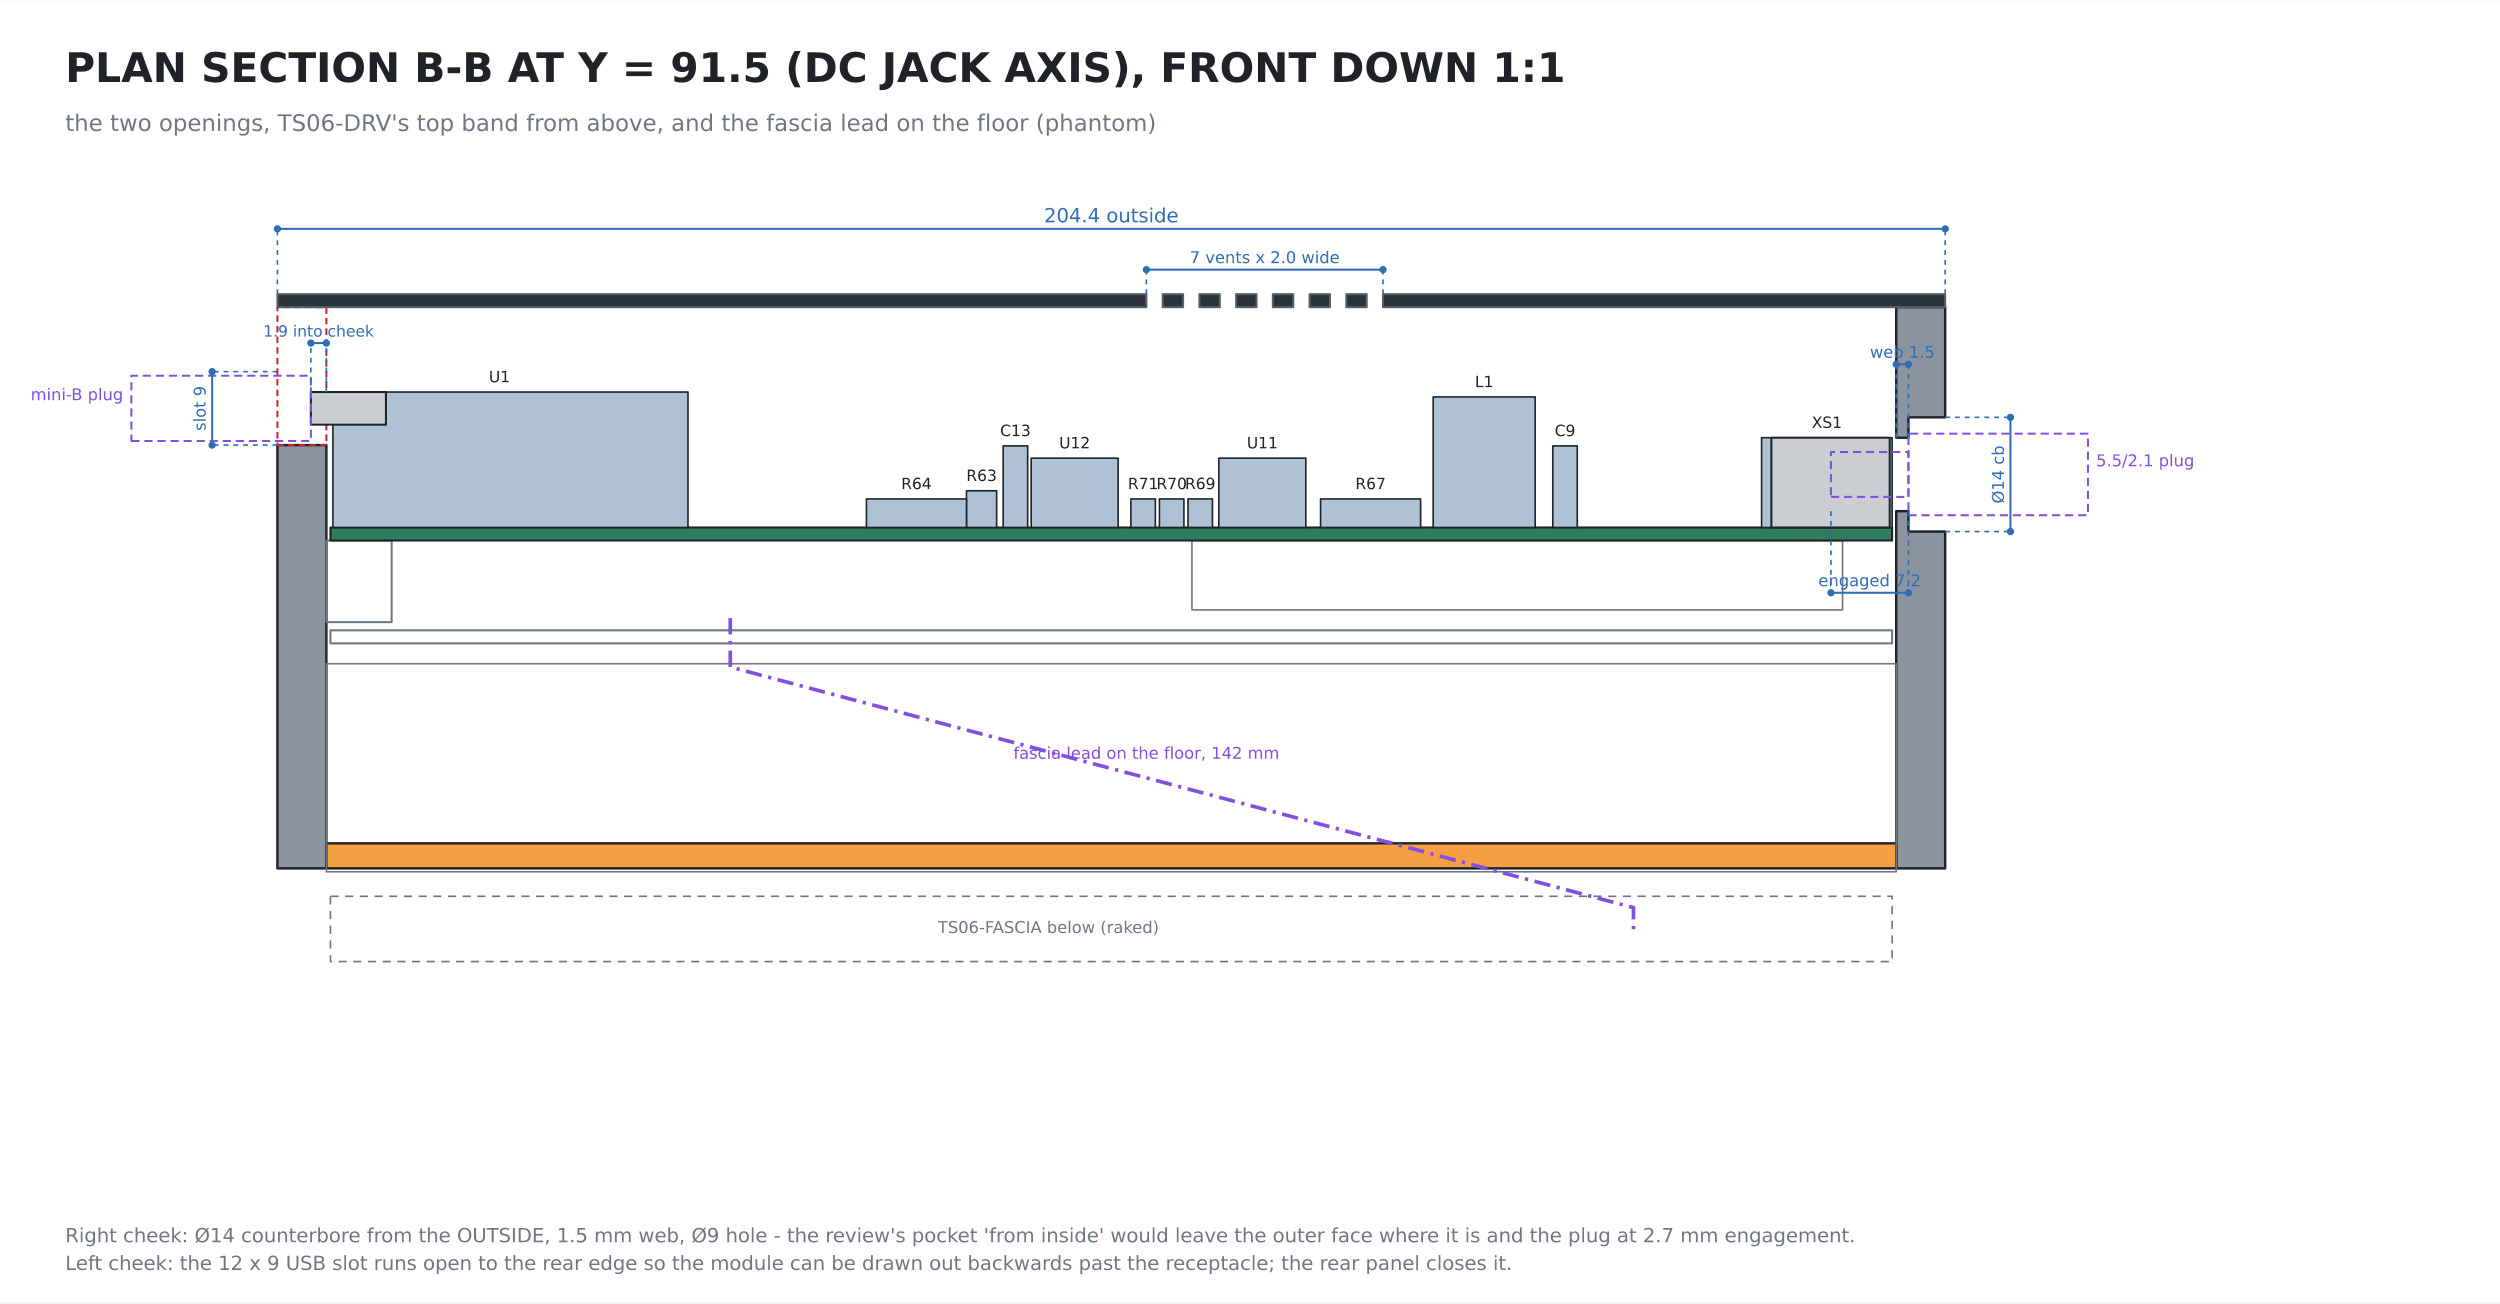
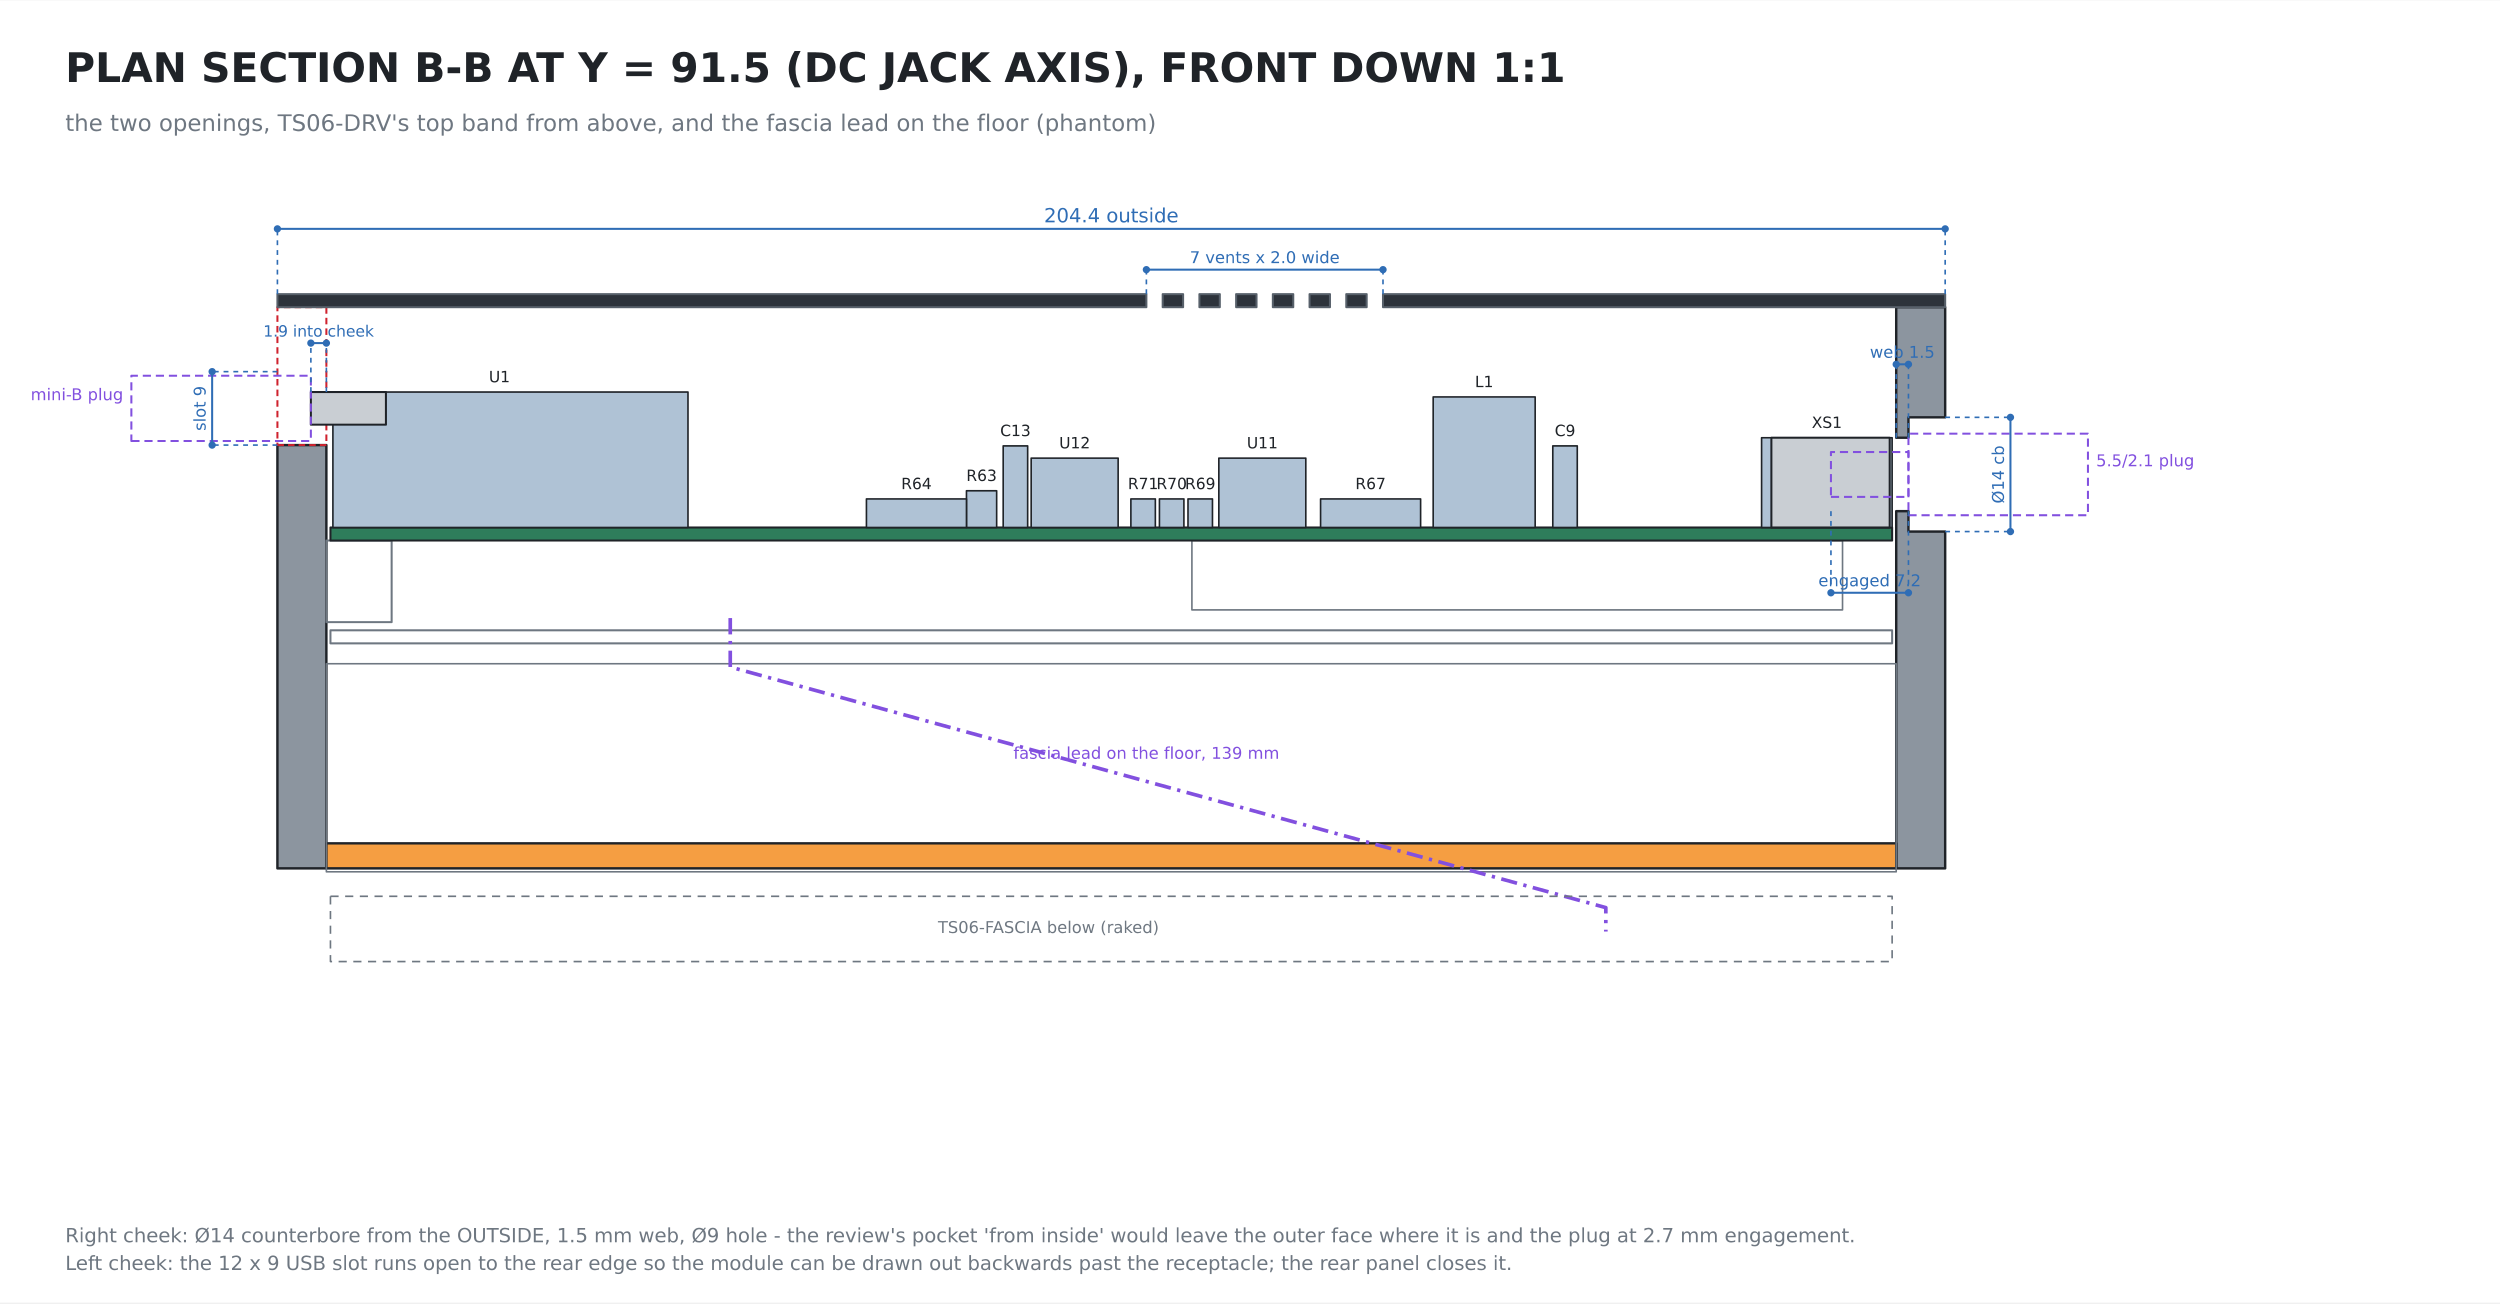
<svg xmlns="http://www.w3.org/2000/svg" viewBox="0 0 306.4 159.6" width="1226" height="639">
  <rect x="0" y="0" width="306.4" height="159.6" fill="#FFFFFF" />
  <text x="8" y="10" font-family="DejaVu Sans, Arial, Helvetica, sans-serif" font-size="5" font-weight="700" fill="#1F2328">PLAN SECTION B-B AT Y = 91.5 (DC JACK AXIS), FRONT DOWN  1:1</text>
  <text x="8" y="16" font-family="DejaVu Sans, Arial, Helvetica, sans-serif" font-size="2.8" fill="#6E7781">the two openings, TS06-DRV's top band from above, and the fascia lead on the floor (phantom)</text>
  <polygon points="34.00,106.38 40.00,106.38 40.00,54.50 34.00,54.50" fill="#8C959F" stroke="#1F2328" stroke-width="0.30" stroke-linejoin="round" />
  <polygon points="34.00,54.50 40.00,54.50 40.00,37.60 34.00,37.60" fill="none" stroke="#CF222E" stroke-width="0.25" stroke-linejoin="round" stroke-dasharray="0.8 0.5" />
  <polygon points="232.40,106.38 238.40,106.38 238.40,65.10 233.90,65.10 233.90,62.60 232.40,62.60" fill="#8C959F" stroke="#1F2328" stroke-width="0.30" stroke-linejoin="round" />
  <polygon points="232.40,53.60 233.90,53.60 233.90,51.10 238.40,51.10 238.40,37.60 232.40,37.60" fill="#8C959F" stroke="#1F2328" stroke-width="0.30" stroke-linejoin="round" />
  <polygon points="40.00,106.38 232.40,106.38 232.40,103.31 40.00,103.31" fill="#F59E42" stroke="#1F2328" stroke-width="0.30" stroke-linejoin="round" />
  <polygon points="34.00,37.60 140.50,37.60 140.50,36.00 34.00,36.00" fill="#2D333B" stroke="#57606A" stroke-width="0.25" stroke-linejoin="round" />
  <polygon points="142.50,37.60 145.00,37.60 145.00,36.00 142.50,36.00" fill="#2D333B" stroke="#57606A" stroke-width="0.25" stroke-linejoin="round" />
  <polygon points="147.00,37.60 149.50,37.60 149.50,36.00 147.00,36.00" fill="#2D333B" stroke="#57606A" stroke-width="0.25" stroke-linejoin="round" />
  <polygon points="151.50,37.60 154.00,37.60 154.00,36.00 151.50,36.00" fill="#2D333B" stroke="#57606A" stroke-width="0.25" stroke-linejoin="round" />
  <polygon points="156.00,37.60 158.50,37.60 158.50,36.00 156.00,36.00" fill="#2D333B" stroke="#57606A" stroke-width="0.25" stroke-linejoin="round" />
  <polygon points="160.50,37.60 163.00,37.60 163.00,36.00 160.50,36.00" fill="#2D333B" stroke="#57606A" stroke-width="0.25" stroke-linejoin="round" />
  <polygon points="165.00,37.60 167.50,37.60 167.50,36.00 165.00,36.00" fill="#2D333B" stroke="#57606A" stroke-width="0.25" stroke-linejoin="round" />
  <polygon points="169.50,37.60 238.40,37.60 238.40,36.00 169.50,36.00" fill="#2D333B" stroke="#57606A" stroke-width="0.25" stroke-linejoin="round" />
  <polygon points="40.50,78.80 231.90,78.80 231.90,77.20 40.50,77.20" fill="none" stroke="#6E7781" stroke-width="0.25" stroke-linejoin="round" />
  <polygon points="40.00,106.80 232.40,106.80 232.40,81.30 40.00,81.30" fill="none" stroke="#6E7781" stroke-width="0.20" stroke-linejoin="round" />
  <polygon points="146.08,74.70 225.82,74.70 225.82,66.20 146.08,66.20" fill="none" stroke="#6E7781" stroke-width="0.20" stroke-linejoin="round" />
  <polygon points="40.00,76.20 48.00,76.20 48.00,66.20 40.00,66.20" fill="none" stroke="#6E7781" stroke-width="0.25" stroke-linejoin="round" />
  <polygon points="40.50,66.20 231.90,66.20 231.90,64.60 40.50,64.60" fill="#2E7D5B" stroke="#1F2328" stroke-width="0.25" stroke-linejoin="round" />
  <polygon points="122.95,64.60 125.95,64.60 125.95,54.60 122.95,54.60" fill="#AFC2D5" stroke="#1F2328" stroke-width="0.20" stroke-linejoin="round" />
  <text x="124.45" y="53.40" font-family="DejaVu Sans, Arial, Helvetica, sans-serif" font-size="1.90" fill="#1F2328" text-anchor="middle" font-weight="400">C13</text>
  <polygon points="190.31,64.60 193.31,64.60 193.31,54.60 190.31,54.60" fill="#AFC2D5" stroke="#1F2328" stroke-width="0.20" stroke-linejoin="round" />
  <text x="191.81" y="53.40" font-family="DejaVu Sans, Arial, Helvetica, sans-serif" font-size="1.90" fill="#1F2328" text-anchor="middle" font-weight="400">C9</text>
  <polygon points="175.65,64.60 188.15,64.60 188.15,48.60 175.65,48.60" fill="#AFC2D5" stroke="#1F2328" stroke-width="0.20" stroke-linejoin="round" />
  <text x="181.90" y="47.40" font-family="DejaVu Sans, Arial, Helvetica, sans-serif" font-size="1.90" fill="#1F2328" text-anchor="middle" font-weight="400">L1</text>
  <polygon points="118.45,64.60 122.15,64.60 122.15,60.10 118.45,60.10" fill="#AFC2D5" stroke="#1F2328" stroke-width="0.20" stroke-linejoin="round" />
  <text x="120.30" y="58.90" font-family="DejaVu Sans, Arial, Helvetica, sans-serif" font-size="1.90" fill="#1F2328" text-anchor="middle" font-weight="400">R63</text>
  <polygon points="106.19,64.60 118.45,64.60 118.45,61.10 106.19,61.10" fill="#AFC2D5" stroke="#1F2328" stroke-width="0.20" stroke-linejoin="round" />
  <text x="112.32" y="59.90" font-family="DejaVu Sans, Arial, Helvetica, sans-serif" font-size="1.90" fill="#1F2328" text-anchor="middle" font-weight="400">R64</text>
  <polygon points="161.85,64.60 174.11,64.60 174.11,61.10 161.85,61.10" fill="#AFC2D5" stroke="#1F2328" stroke-width="0.20" stroke-linejoin="round" />
  <text x="167.98" y="59.90" font-family="DejaVu Sans, Arial, Helvetica, sans-serif" font-size="1.90" fill="#1F2328" text-anchor="middle" font-weight="400">R67</text>
  <polygon points="145.60,64.60 148.60,64.60 148.60,61.10 145.60,61.10" fill="#AFC2D5" stroke="#1F2328" stroke-width="0.20" stroke-linejoin="round" />
  <text x="147.10" y="59.90" font-family="DejaVu Sans, Arial, Helvetica, sans-serif" font-size="1.90" fill="#1F2328" text-anchor="middle" font-weight="400">R69</text>
  <polygon points="142.10,64.60 145.10,64.60 145.10,61.10 142.10,61.10" fill="#AFC2D5" stroke="#1F2328" stroke-width="0.20" stroke-linejoin="round" />
  <text x="143.60" y="59.90" font-family="DejaVu Sans, Arial, Helvetica, sans-serif" font-size="1.90" fill="#1F2328" text-anchor="middle" font-weight="400">R70</text>
  <polygon points="138.60,64.60 141.60,64.60 141.60,61.10 138.60,61.10" fill="#AFC2D5" stroke="#1F2328" stroke-width="0.20" stroke-linejoin="round" />
  <text x="140.10" y="59.90" font-family="DejaVu Sans, Arial, Helvetica, sans-serif" font-size="1.90" fill="#1F2328" text-anchor="middle" font-weight="400">R71</text>
  <polygon points="40.80,64.60 84.32,64.60 84.32,48.00 40.80,48.00" fill="#AFC2D5" stroke="#1F2328" stroke-width="0.20" stroke-linejoin="round" />
  <text x="61.21" y="46.80" font-family="DejaVu Sans, Arial, Helvetica, sans-serif" font-size="1.90" fill="#1F2328" text-anchor="middle" font-weight="400">U1</text>
  <polygon points="149.38,64.60 160.04,64.60 160.04,56.10 149.38,56.10" fill="#AFC2D5" stroke="#1F2328" stroke-width="0.20" stroke-linejoin="round" />
  <text x="154.71" y="54.90" font-family="DejaVu Sans, Arial, Helvetica, sans-serif" font-size="1.90" fill="#1F2328" text-anchor="middle" font-weight="400">U11</text>
  <polygon points="126.38,64.60 137.04,64.60 137.04,56.10 126.38,56.10" fill="#AFC2D5" stroke="#1F2328" stroke-width="0.20" stroke-linejoin="round" />
  <text x="131.71" y="54.90" font-family="DejaVu Sans, Arial, Helvetica, sans-serif" font-size="1.90" fill="#1F2328" text-anchor="middle" font-weight="400">U12</text>
  <polygon points="215.90,64.60 231.90,64.60 231.90,53.60 215.90,53.60" fill="#AFC2D5" stroke="#1F2328" stroke-width="0.20" stroke-linejoin="round" />
  <text x="223.90" y="52.40" font-family="DejaVu Sans, Arial, Helvetica, sans-serif" font-size="1.90" fill="#1F2328" text-anchor="middle" font-weight="400">XS1</text>
  <polygon points="38.10,52.00 47.30,52.00 47.30,48.00 38.10,48.00" fill="#C9CED3" stroke="#1F2328" stroke-width="0.25" stroke-linejoin="round" />
  <polygon points="16.10,54.00 38.10,54.00 38.10,46.00 16.10,46.00" fill="none" stroke="#8250DF" stroke-width="0.25" stroke-linejoin="round" stroke-dasharray="1 0.6" />
  <text x="15.10" y="49.00" font-family="DejaVu Sans, Arial, Helvetica, sans-serif" font-size="2.00" fill="#8250DF" text-anchor="end" font-weight="400">mini-B plug</text>
  <polygon points="217.10,64.60 231.60,64.60 231.60,53.60 217.10,53.60" fill="#C9CED3" stroke="#1F2328" stroke-width="0.25" stroke-linejoin="round" />
  <polygon points="224.40,60.85 233.90,60.85 233.90,55.35 224.40,55.35" fill="none" stroke="#8250DF" stroke-width="0.25" stroke-linejoin="round" stroke-dasharray="1 0.6" />
  <polygon points="233.90,63.10 255.90,63.10 255.90,53.10 233.90,53.10" fill="none" stroke="#8250DF" stroke-width="0.25" stroke-linejoin="round" stroke-dasharray="1 0.6" />
  <text x="256.90" y="57.10" font-family="DejaVu Sans, Arial, Helvetica, sans-serif" font-size="2.00" fill="#8250DF" text-anchor="start" font-weight="400">5.5/2.1 plug</text>
-   <polyline points="89.50,75.70 89.50,78.70 89.50,78.70 89.50,81.70 200.20,111.19 200.20,114.12" fill="none" stroke="#8250DF" stroke-width="0.45" stroke-linejoin="round" stroke-dasharray="2 0.8 0.4 0.8" />
-   <text x="140.50" y="92.95" font-family="DejaVu Sans, Arial, Helvetica, sans-serif" font-size="2.00" fill="#8250DF" text-anchor="middle" font-weight="400">fascia lead on the floor, 142 mm</text>
+   <polyline points="89.50,75.70 89.50,78.70 89.50,78.70 89.50,81.70 196.81,111.19 196.81,114.12" fill="none" stroke="#8250DF" stroke-width="0.45" stroke-linejoin="round" stroke-dasharray="2 0.8 0.4 0.8" />
+   <text x="140.50" y="92.95" font-family="DejaVu Sans, Arial, Helvetica, sans-serif" font-size="2.00" fill="#8250DF" text-anchor="middle" font-weight="400">fascia lead on the floor, 139 mm</text>
  <polygon points="40.50,109.80 231.90,109.80 231.90,117.80 40.50,117.80" fill="none" stroke="#6E7781" stroke-width="0.20" stroke-linejoin="round" stroke-dasharray="1 0.8" />
  <text x="128.50" y="114.30" font-family="DejaVu Sans, Arial, Helvetica, sans-serif" font-size="2.00" fill="#6E7781" text-anchor="middle" font-weight="400">TS06-FASCIA below (raked)</text>
  <line x1="238.40" y1="51.10" x2="246.40" y2="51.10" stroke="#2F6DB5" stroke-width="0.20" stroke-dasharray="0.6 0.6" />
  <line x1="238.40" y1="65.10" x2="246.40" y2="65.10" stroke="#2F6DB5" stroke-width="0.20" stroke-dasharray="0.6 0.6" />
  <line x1="246.40" y1="51.10" x2="246.40" y2="65.10" stroke="#2F6DB5" stroke-width="0.25" />
  <circle cx="246.40" cy="51.10" r="0.45" fill="#2F6DB5" />
  <circle cx="246.40" cy="65.10" r="0.45" fill="#2F6DB5" />
  <text x="245.60" y="58.10" font-family="DejaVu Sans, Arial, Helvetica, sans-serif" font-size="2.00" fill="#2F6DB5" text-anchor="middle" font-weight="400" transform="rotate(-90 245.60 58.10)">Ø14 cb</text>
  <line x1="232.40" y1="53.60" x2="232.40" y2="44.60" stroke="#2F6DB5" stroke-width="0.20" stroke-dasharray="0.6 0.6" />
  <line x1="233.90" y1="53.60" x2="233.90" y2="44.60" stroke="#2F6DB5" stroke-width="0.20" stroke-dasharray="0.6 0.6" />
  <line x1="232.40" y1="44.60" x2="233.90" y2="44.60" stroke="#2F6DB5" stroke-width="0.25" />
  <circle cx="232.40" cy="44.60" r="0.45" fill="#2F6DB5" />
  <circle cx="233.90" cy="44.60" r="0.45" fill="#2F6DB5" />
  <text x="233.15" y="43.80" font-family="DejaVu Sans, Arial, Helvetica, sans-serif" font-size="2.00" fill="#2F6DB5" text-anchor="middle" font-weight="400">web 1.5</text>
  <line x1="224.40" y1="62.60" x2="224.40" y2="72.60" stroke="#2F6DB5" stroke-width="0.20" stroke-dasharray="0.6 0.6" />
  <line x1="233.90" y1="62.60" x2="233.90" y2="72.60" stroke="#2F6DB5" stroke-width="0.20" stroke-dasharray="0.6 0.6" />
  <line x1="224.40" y1="72.60" x2="233.90" y2="72.60" stroke="#2F6DB5" stroke-width="0.25" />
  <circle cx="224.40" cy="72.60" r="0.45" fill="#2F6DB5" />
  <circle cx="233.90" cy="72.60" r="0.45" fill="#2F6DB5" />
  <text x="229.15" y="71.80" font-family="DejaVu Sans, Arial, Helvetica, sans-serif" font-size="2.00" fill="#2F6DB5" text-anchor="middle" font-weight="400">engaged 7.2</text>
  <line x1="38.10" y1="48.00" x2="38.10" y2="42.00" stroke="#2F6DB5" stroke-width="0.20" stroke-dasharray="0.6 0.6" />
  <line x1="40.00" y1="48.00" x2="40.00" y2="42.00" stroke="#2F6DB5" stroke-width="0.20" stroke-dasharray="0.6 0.6" />
  <line x1="38.10" y1="42.00" x2="40.00" y2="42.00" stroke="#2F6DB5" stroke-width="0.25" />
  <circle cx="38.10" cy="42.00" r="0.45" fill="#2F6DB5" />
  <circle cx="40.00" cy="42.00" r="0.45" fill="#2F6DB5" />
  <text x="39.05" y="41.20" font-family="DejaVu Sans, Arial, Helvetica, sans-serif" font-size="1.90" fill="#2F6DB5" text-anchor="middle" font-weight="400">1.9 into cheek</text>
  <line x1="34.00" y1="54.50" x2="26.00" y2="54.50" stroke="#2F6DB5" stroke-width="0.20" stroke-dasharray="0.6 0.6" />
  <line x1="34.00" y1="45.50" x2="26.00" y2="45.50" stroke="#2F6DB5" stroke-width="0.20" stroke-dasharray="0.6 0.6" />
  <line x1="26.00" y1="54.50" x2="26.00" y2="45.50" stroke="#2F6DB5" stroke-width="0.25" />
  <circle cx="26.00" cy="54.50" r="0.45" fill="#2F6DB5" />
  <circle cx="26.00" cy="45.50" r="0.45" fill="#2F6DB5" />
  <text x="25.20" y="50.00" font-family="DejaVu Sans, Arial, Helvetica, sans-serif" font-size="2.00" fill="#2F6DB5" text-anchor="middle" font-weight="400" transform="rotate(-90 25.20 50.00)">slot 9</text>
  <line x1="34.00" y1="36.00" x2="34.00" y2="28.00" stroke="#2F6DB5" stroke-width="0.20" stroke-dasharray="0.6 0.6" />
  <line x1="238.40" y1="36.00" x2="238.40" y2="28.00" stroke="#2F6DB5" stroke-width="0.20" stroke-dasharray="0.6 0.6" />
  <line x1="34.00" y1="28.00" x2="238.40" y2="28.00" stroke="#2F6DB5" stroke-width="0.25" />
  <circle cx="34.00" cy="28.00" r="0.45" fill="#2F6DB5" />
  <circle cx="238.40" cy="28.00" r="0.45" fill="#2F6DB5" />
  <text x="136.20" y="27.20" font-family="DejaVu Sans, Arial, Helvetica, sans-serif" font-size="2.40" fill="#2F6DB5" text-anchor="middle" font-weight="400">204.4 outside</text>
  <line x1="140.50" y1="36.00" x2="140.50" y2="33.00" stroke="#2F6DB5" stroke-width="0.20" stroke-dasharray="0.6 0.6" />
  <line x1="169.50" y1="36.00" x2="169.50" y2="33.00" stroke="#2F6DB5" stroke-width="0.20" stroke-dasharray="0.6 0.6" />
  <line x1="140.50" y1="33.00" x2="169.50" y2="33.00" stroke="#2F6DB5" stroke-width="0.25" />
  <circle cx="140.50" cy="33.00" r="0.45" fill="#2F6DB5" />
  <circle cx="169.50" cy="33.00" r="0.45" fill="#2F6DB5" />
  <text x="155.00" y="32.20" font-family="DejaVu Sans, Arial, Helvetica, sans-serif" font-size="2.00" fill="#2F6DB5" text-anchor="middle" font-weight="400">7 vents x 2.0 wide</text>
  <text x="8" y="152.2" font-family="DejaVu Sans, Arial, Helvetica, sans-serif" font-size="2.4" fill="#6E7781">Right cheek: Ø14 counterbore from the OUTSIDE, 1.5 mm web, Ø9 hole - the review's pocket 'from inside' would leave the outer face where it is and the plug at 2.7 mm engagement.</text>
  <text x="8" y="155.6" font-family="DejaVu Sans, Arial, Helvetica, sans-serif" font-size="2.4" fill="#6E7781">Left cheek: the 12 x 9 USB slot runs open to the rear edge so the module can be drawn out backwards past the receptacle; the rear panel closes it.</text>
</svg>
